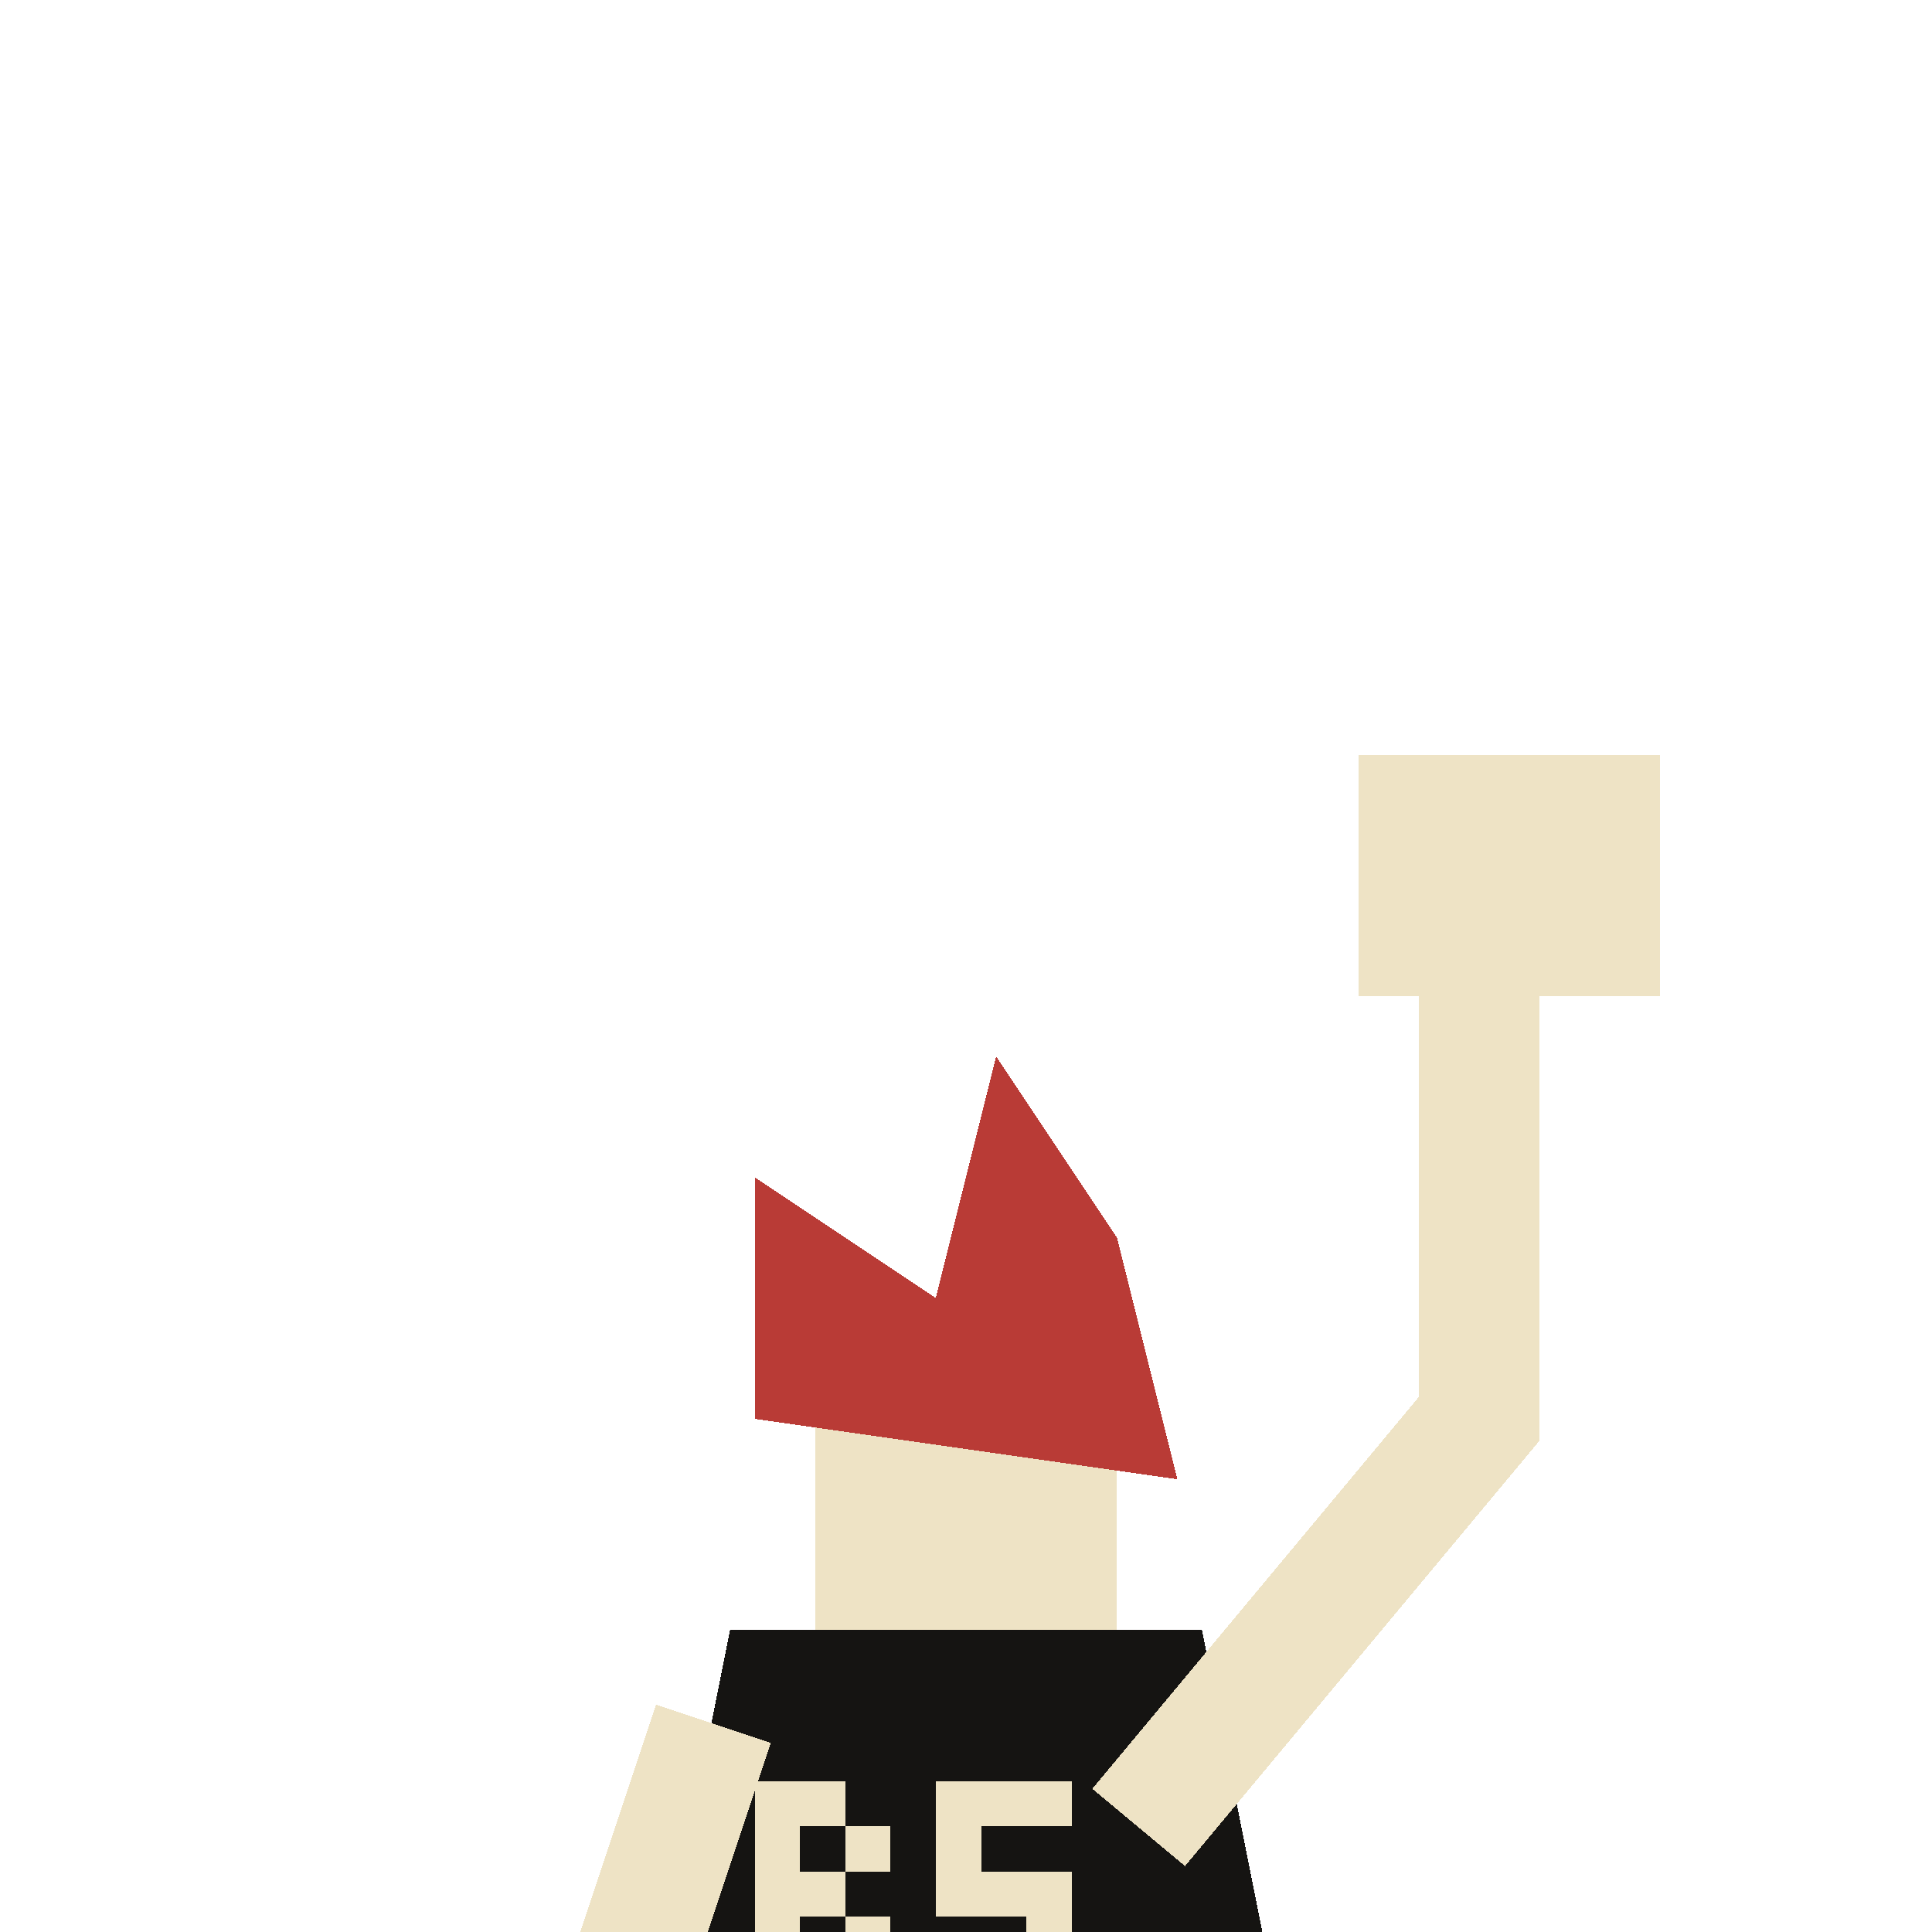
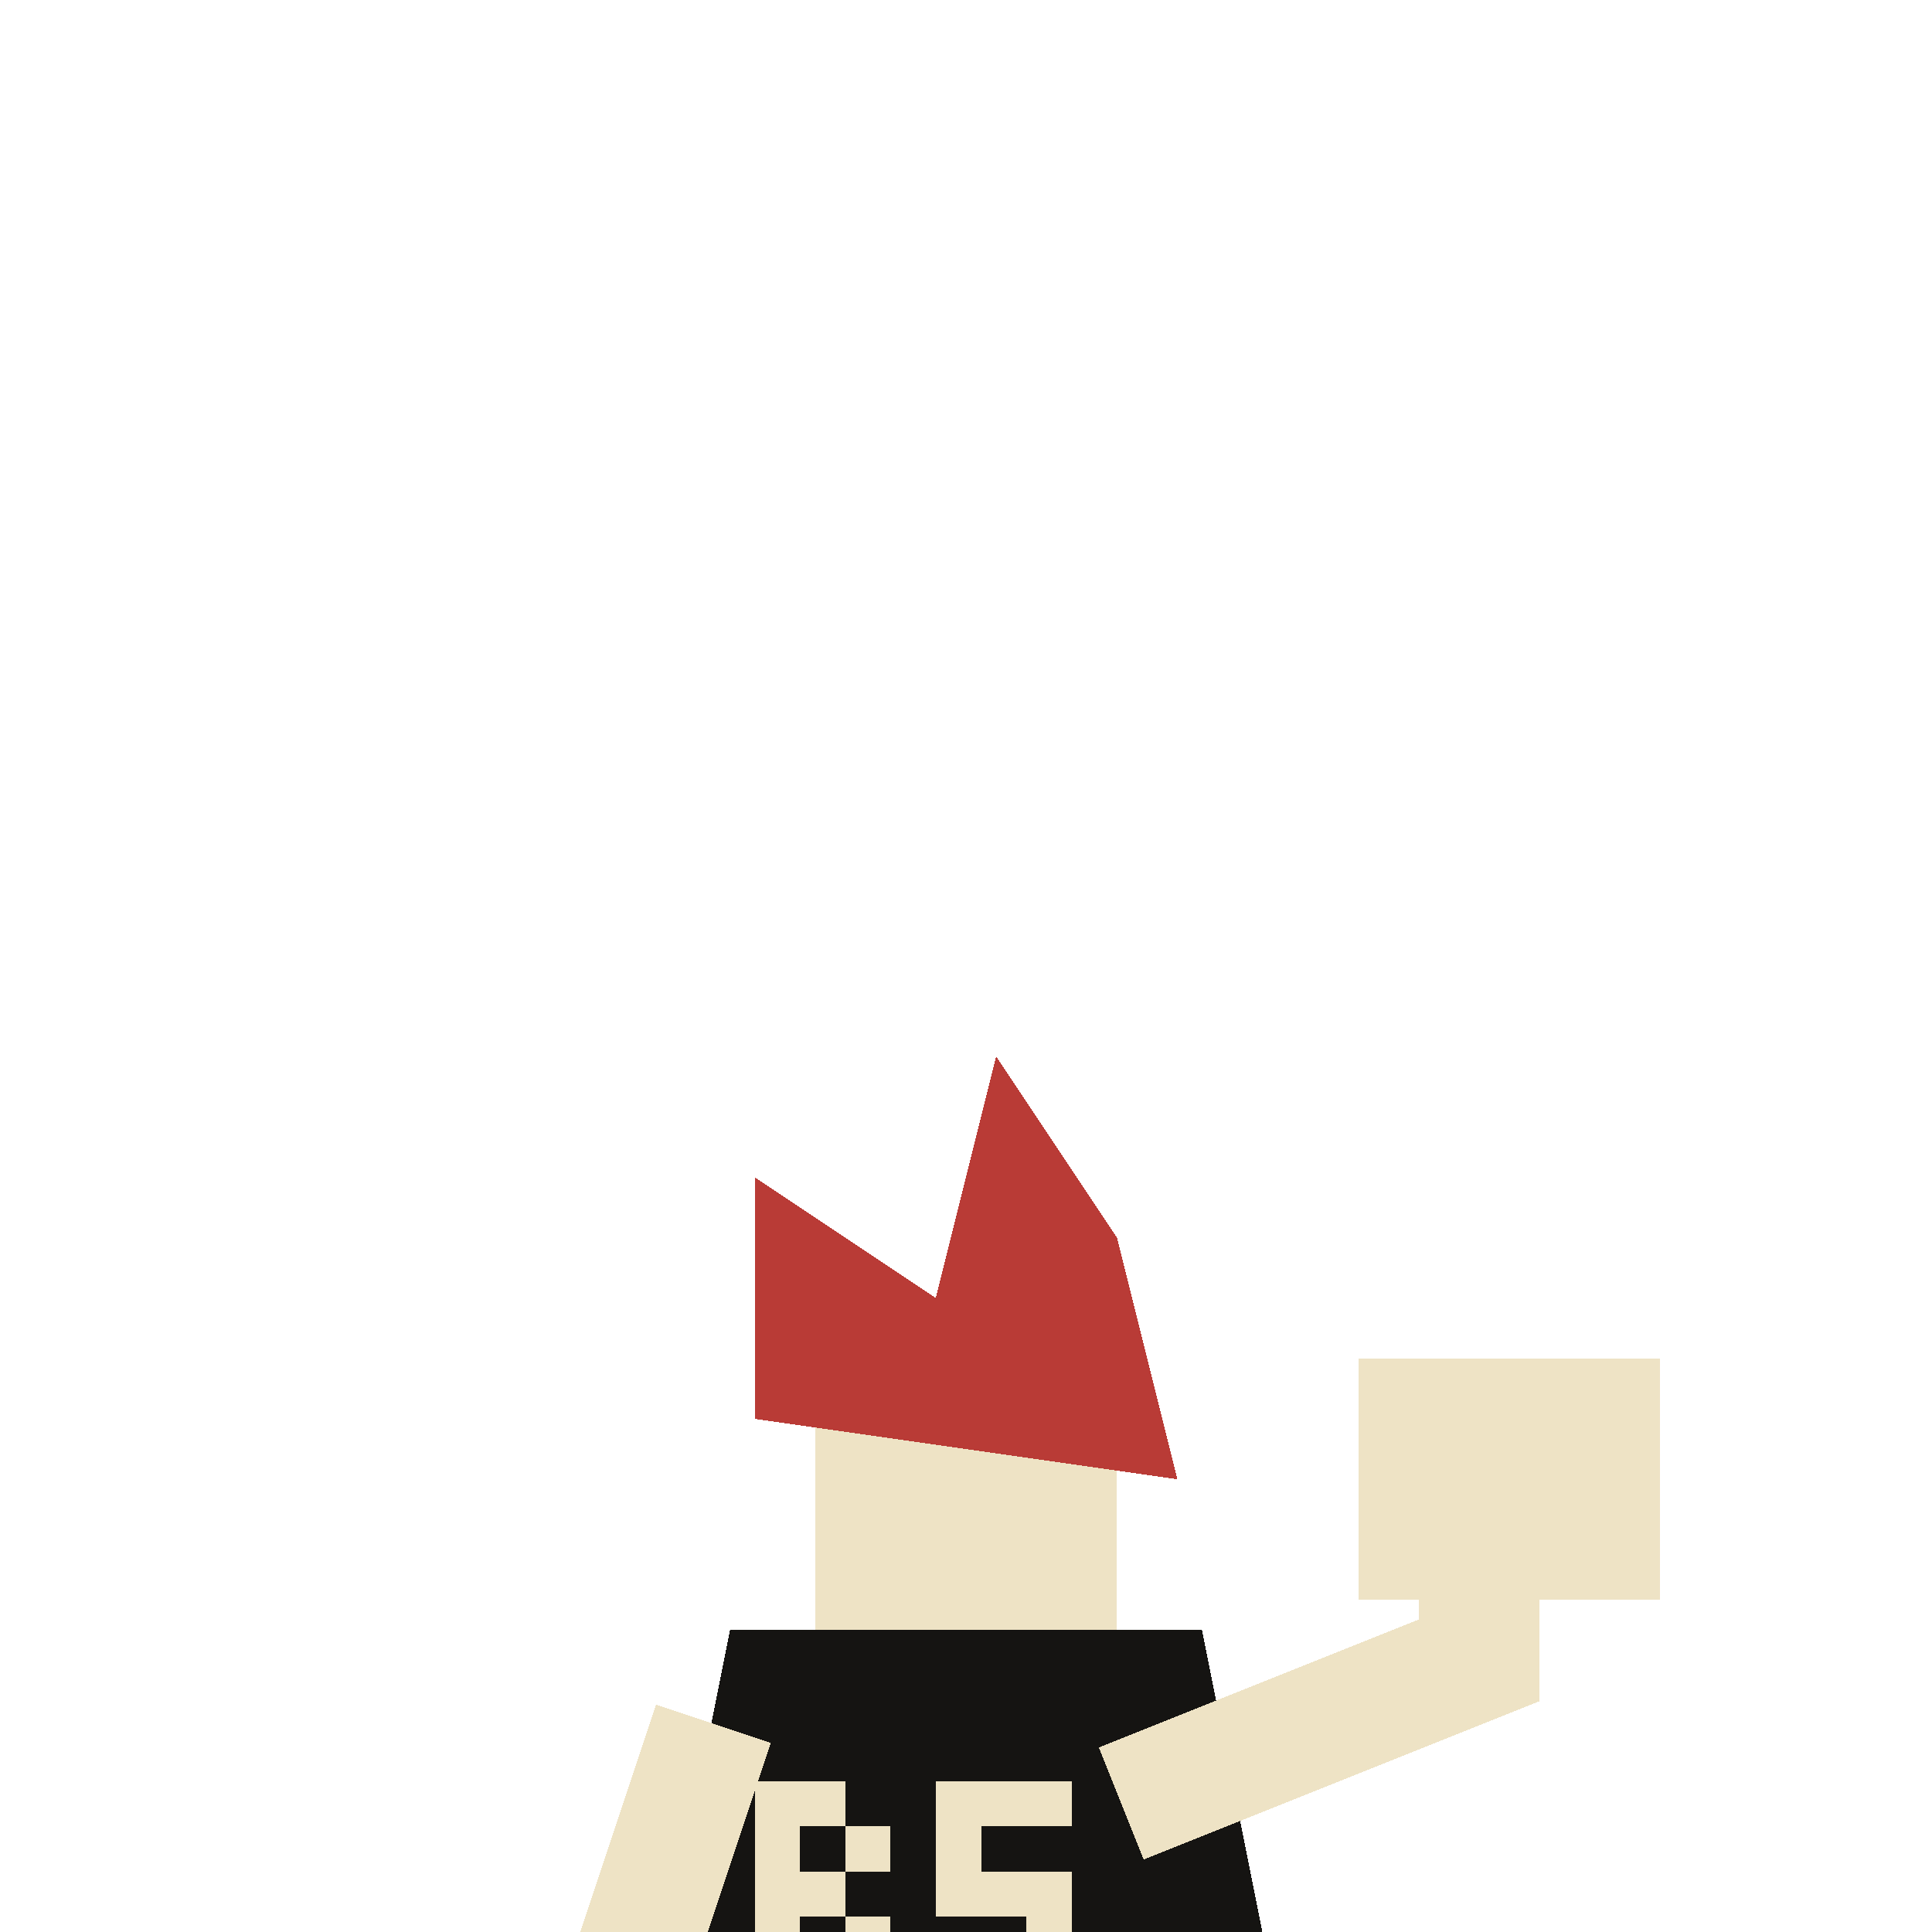
<svg xmlns="http://www.w3.org/2000/svg" width="64" height="64" viewBox="0 0 64 64" shape-rendering="crispEdges" stroke-linejoin="miter" stroke-linecap="square">
  <g transform="translate(23 43) scale(2)">
    <rect x="2" y="0" width="5" height="6" fill="#eee3c5" />
    <path d="M1 2 L1 -2 L4 0 L5 -4 L7 -1 L8 3 Z" fill="#b93b36" />
    <path d="M1 6 H8 L10 16 H-1 Z" fill="#151412" stroke="#151412" stroke-width="1" />
    <path d="M1 8h1.5v0.75h-1.5Z M1 8.75h0.75v0.75h-0.75Z M2.5 8.75h0.75v0.75h-0.75Z M1 9.5h1.5v0.75h-1.5Z M1 10.25h0.75v0.75h-0.75Z M2.5 10.25h0.75v0.75h-0.75Z M1 11h1.5v0.75h-1.5Z" fill="#eee3c5" />
    <path d="M4 8h2.25v0.75h-2.25Z M4 8.75h0.75v0.75h-0.75Z M4 9.5h2.25v0.75h-2.25Z M5.5 10.25h0.75v0.75h-0.75Z M4 11h2.25v0.75h-2.25Z" fill="#eee3c5" />
    <path d="M2 17 L1 25 M7 17 L9 25" fill="none" stroke="#627b88" stroke-width="3" />
-     <path d="M0 8 L-2 14 M8 8 L13 2 V-6" fill="none" stroke="#eee3c5" stroke-width="2" />
-     <rect x="11" y="-9" width="5" height="4" fill="#eee3c5" />
+     <path d="M0 8 L-2 14 M8 8 L13 6 V4" fill="none" stroke="#eee3c5" stroke-width="2" />
+     <rect x="11" y="1" width="5" height="4" fill="#eee3c5" />
  </g>
</svg>
